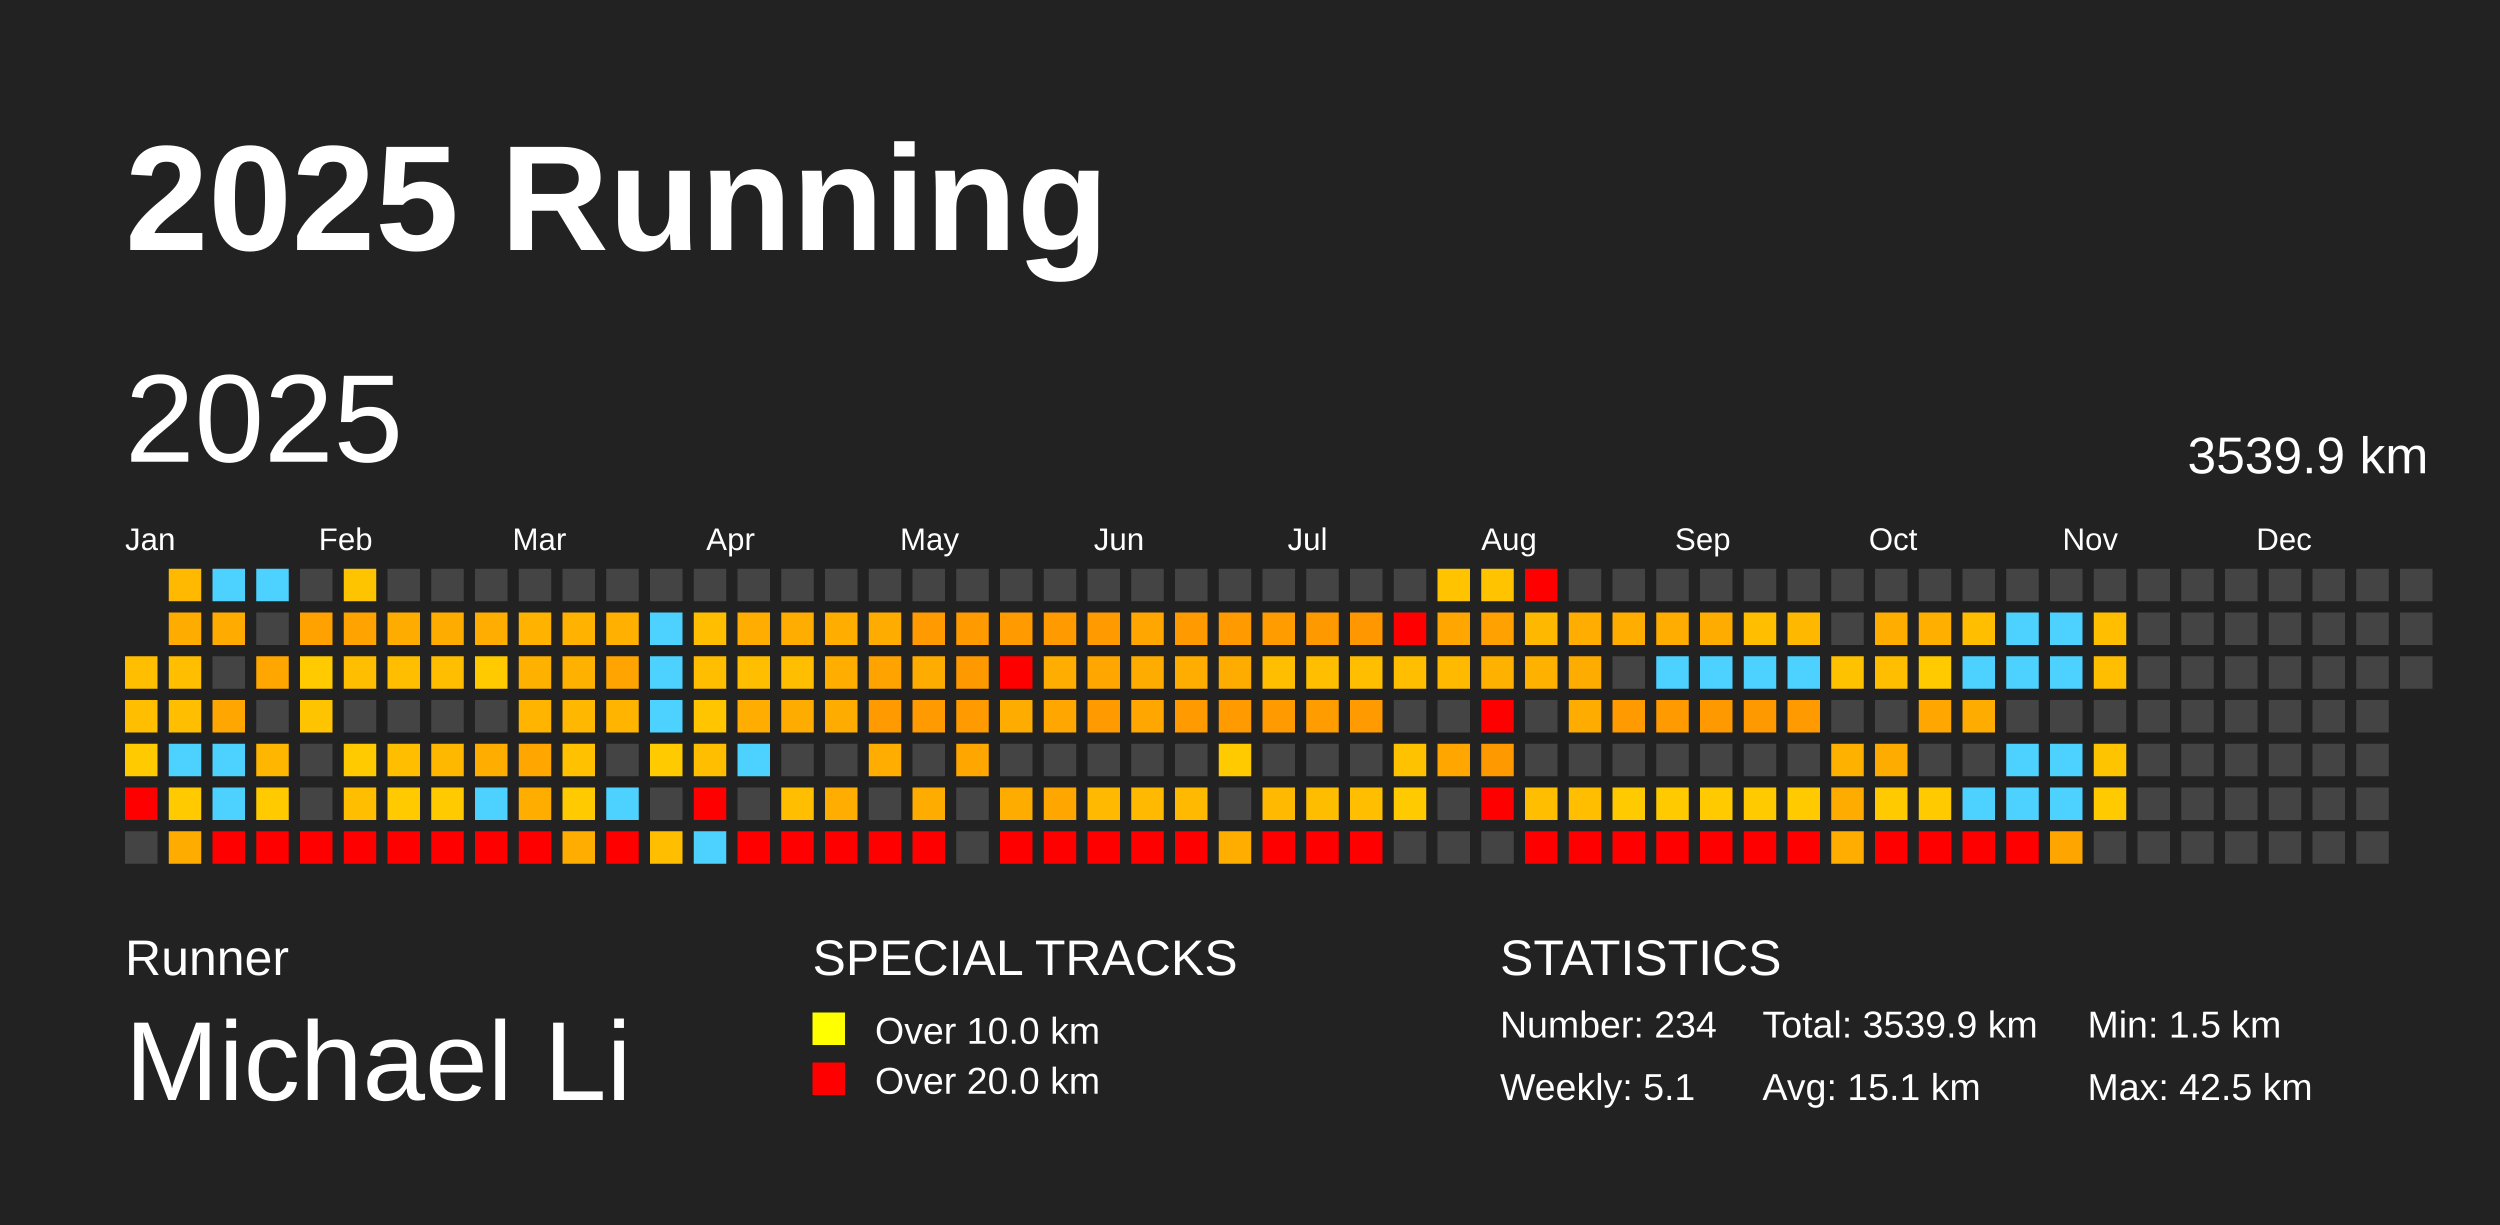
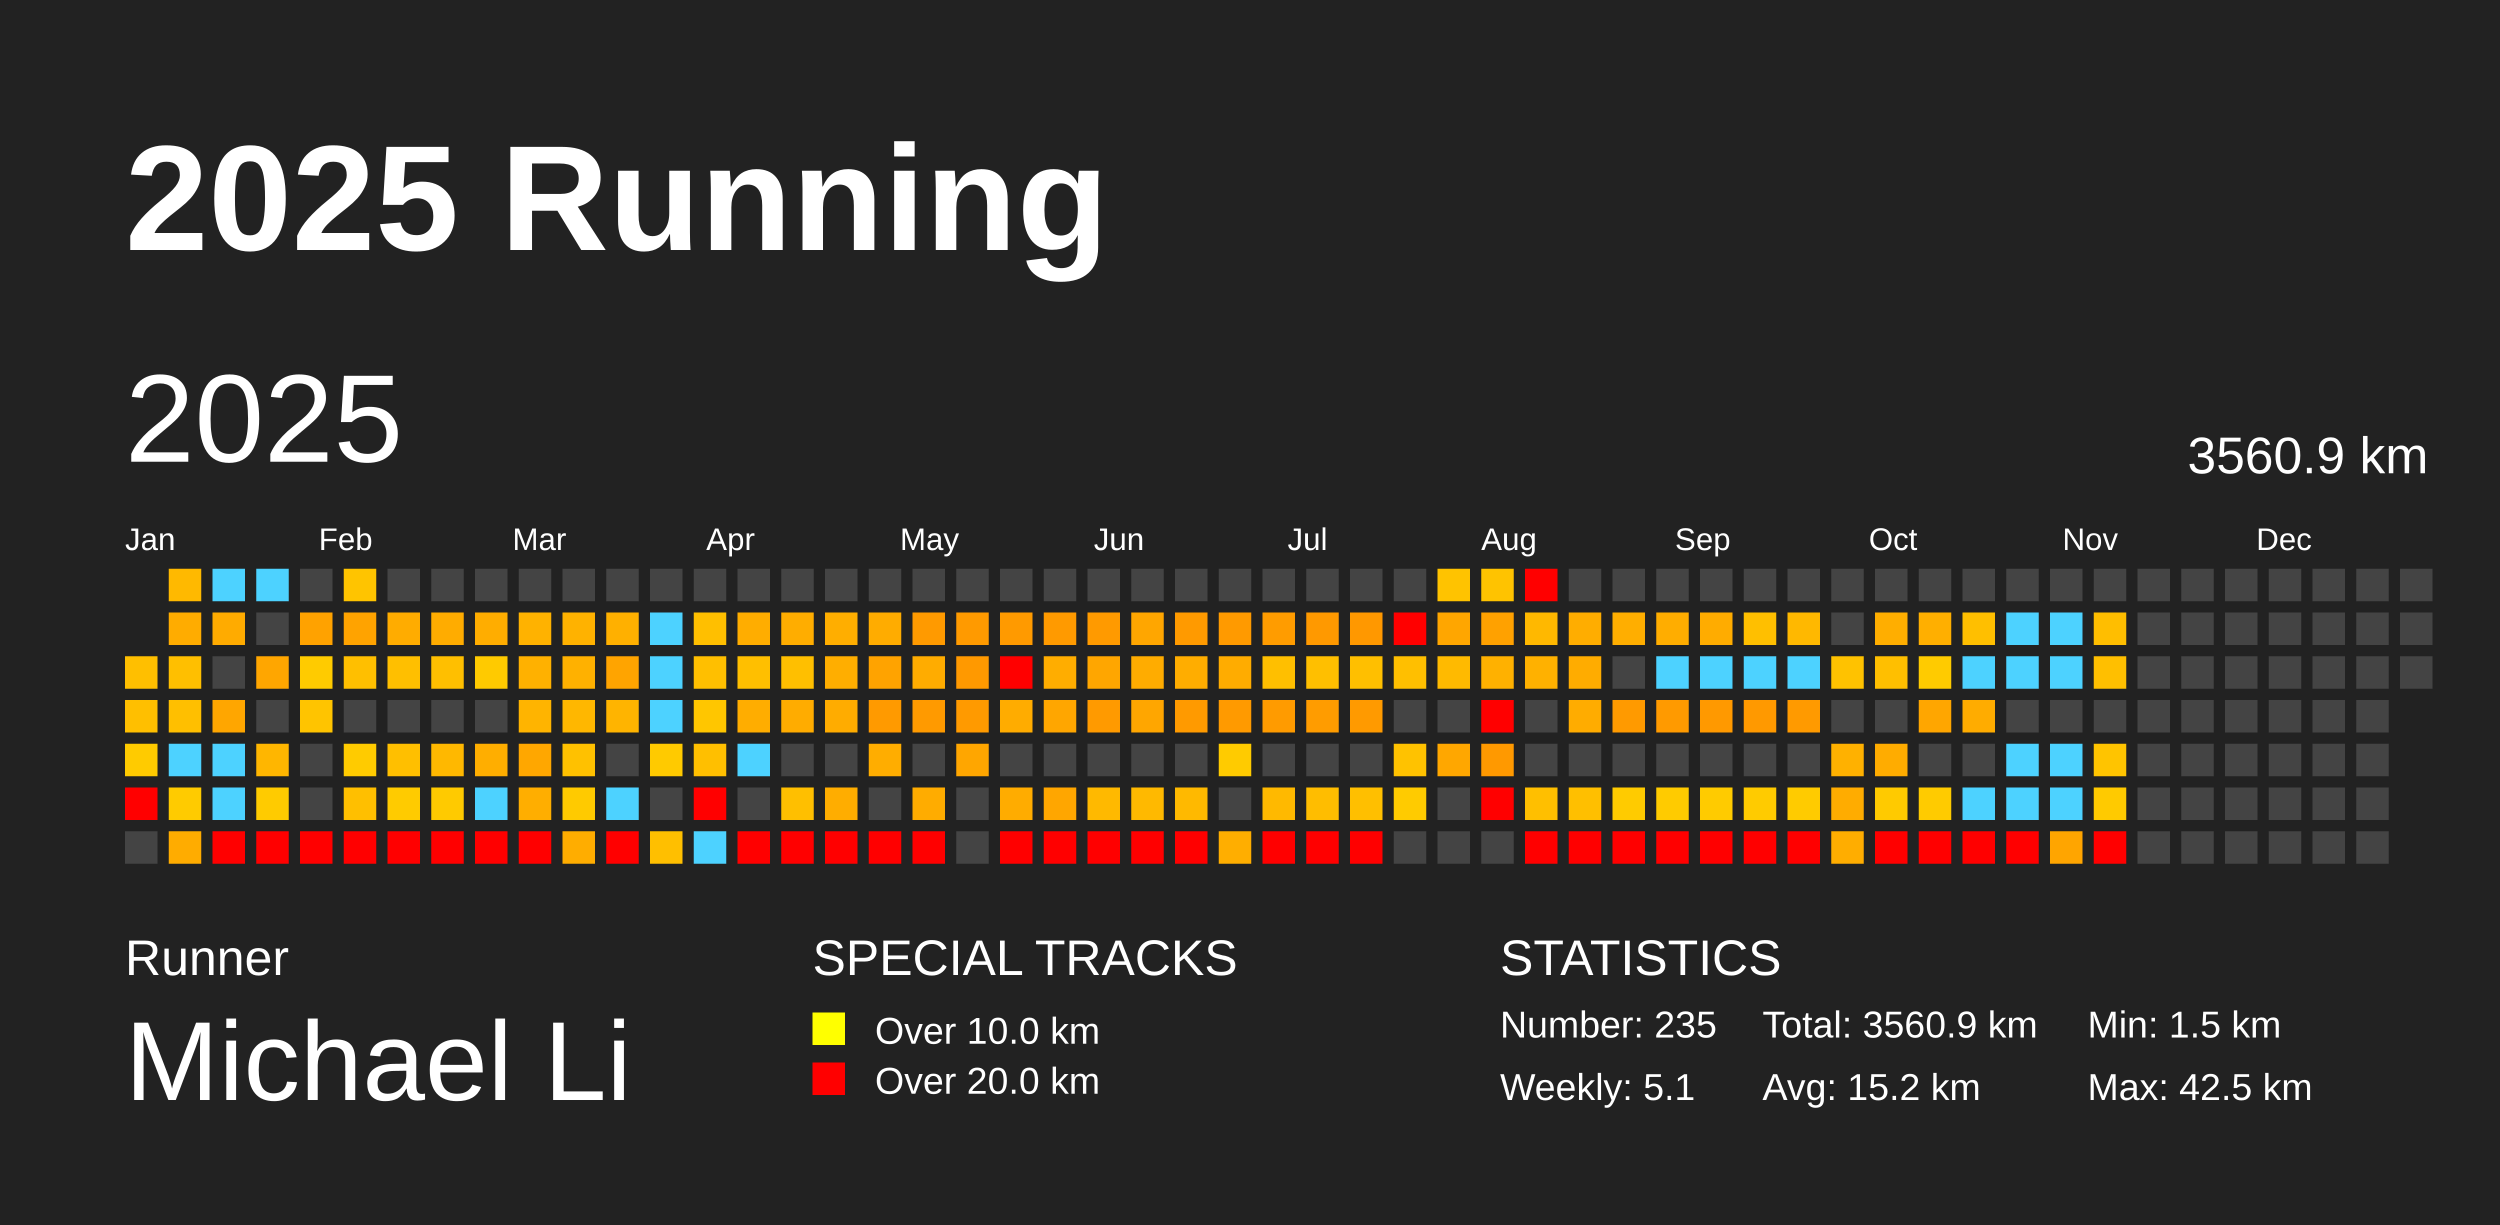
<svg xmlns="http://www.w3.org/2000/svg" baseProfile="full" height="98mm" version="1.1" viewBox="0,0,200,98" width="200mm">
  <defs />
  <rect fill="#222222" height="98" width="200" x="0" y="0" />
  <text fill="#FFFFFF" style="font-size:12px; font-family:Arial; font-weight:bold;" x="10" y="20">2025 Running</text>
  <text fill="#FFFFFF" style="font-size:4px; font-family:Arial" x="10" y="78">Runner</text>
  <text fill="#FFFFFF" style="font-size:9px; font-family:Arial" x="10" y="88">Michael Li</text>
  <text fill="#FFFFFF" style="font-size:4px; font-family:Arial" x="65" y="78">SPECIAL TRACKS</text>
  <rect fill="yellow" height="2.6" width="2.6" x="65" y="81" />
  <text fill="#FFFFFF" style="font-size:3px; font-family:Arial" x="70" y="83.5">Over 10.0 km</text>
  <rect fill="red" height="2.6" width="2.6" x="65" y="85" />
  <text fill="#FFFFFF" style="font-size:3px; font-family:Arial" x="70" y="87.5">Over 20.0 km</text>
  <text fill="#FFFFFF" style="font-size:4px; font-family:Arial" x="120" y="78">STATISTICS</text>
-   <text fill="#FFFFFF" style="font-size:3px; font-family:Arial" x="120" y="83">Number: 234</text>
+   <text fill="#FFFFFF" style="font-size:3px; font-family:Arial" x="120" y="83">Number: 235</text>
  <text fill="#FFFFFF" style="font-size:3px; font-family:Arial" x="120" y="88">Weekly: 5.1</text>
-   <text fill="#FFFFFF" style="font-size:3px; font-family:Arial" x="141" y="83">Total: 3539.9 km</text>
-   <text fill="#FFFFFF" style="font-size:3px; font-family:Arial" x="141" y="88">Avg: 15.1 km</text>
+   <text fill="#FFFFFF" style="font-size:3px; font-family:Arial" x="141" y="83">Total: 3560.9 km</text>
+   <text fill="#FFFFFF" style="font-size:3px; font-family:Arial" x="141" y="88">Avg: 15.2 km</text>
  <text fill="#FFFFFF" style="font-size:3px; font-family:Arial" x="167" y="83">Min: 1.5 km</text>
  <text fill="#FFFFFF" style="font-size:3px; font-family:Arial" x="167" y="88">Max: 42.5 km</text>
  <text dominant-baseline="hanging" fill="#FFFFFF" style="font-size:10.0px; font-family:Arial;" x="10" y="30">2025</text>
-   <text dominant-baseline="hanging" fill="#FFFFFF" style="font-size:4.125px; font-family:Arial;" x="175" y="35">3539.9 km</text>
+   <text dominant-baseline="hanging" fill="#FFFFFF" style="font-size:4.125px; font-family:Arial;" x="175" y="35">3560.9 km</text>
  <text fill="#FFFFFF" style="font-size:2.5px; font-family:Arial" x="10.0" y="44">Jan</text>
  <text fill="#FFFFFF" style="font-size:2.5px; font-family:Arial" x="25.5" y="44">Feb</text>
  <text fill="#FFFFFF" style="font-size:2.5px; font-family:Arial" x="41.0" y="44">Mar</text>
  <text fill="#FFFFFF" style="font-size:2.5px; font-family:Arial" x="56.5" y="44">Apr</text>
  <text fill="#FFFFFF" style="font-size:2.5px; font-family:Arial" x="72.0" y="44">May</text>
  <text fill="#FFFFFF" style="font-size:2.5px; font-family:Arial" x="87.5" y="44">Jun</text>
  <text fill="#FFFFFF" style="font-size:2.5px; font-family:Arial" x="103.0" y="44">Jul</text>
  <text fill="#FFFFFF" style="font-size:2.5px; font-family:Arial" x="118.5" y="44">Aug</text>
  <text fill="#FFFFFF" style="font-size:2.5px; font-family:Arial" x="134.0" y="44">Sep</text>
  <text fill="#FFFFFF" style="font-size:2.5px; font-family:Arial" x="149.5" y="44">Oct</text>
  <text fill="#FFFFFF" style="font-size:2.5px; font-family:Arial" x="165.0" y="44">Nov</text>
  <text fill="#FFFFFF" style="font-size:2.5px; font-family:Arial" x="180.5" y="44">Dec</text>
  <rect fill="#ffbf00" height="2.6" width="2.6" x="10.0" y="52.5" />
  <rect fill="#ffbf00" height="2.6" width="2.6" x="10.0" y="56.0" />
  <rect fill="#ffcb00" height="2.6" width="2.6" x="10.0" y="59.5" />
  <rect fill="red" height="2.6" width="2.6" x="10.0" y="63.0" />
  <rect fill="#444444" height="2.6" width="2.6" x="10.0" y="66.5" />
  <rect fill="#ffb900" height="2.6" width="2.6" x="13.5" y="45.5" />
  <rect fill="#ffac00" height="2.6" width="2.6" x="13.5" y="49.0" />
  <rect fill="#ffbf00" height="2.6" width="2.6" x="13.5" y="52.5" />
  <rect fill="#ffbf00" height="2.6" width="2.6" x="13.5" y="56.0" />
  <rect fill="#4dd2ff" height="2.6" width="2.6" x="13.5" y="59.5" />
  <rect fill="#ffcb00" height="2.6" width="2.6" x="13.5" y="63.0" />
  <rect fill="#ffac00" height="2.6" width="2.6" x="13.5" y="66.5" />
  <rect fill="#4dd2ff" height="2.6" width="2.6" x="17.0" y="45.5" />
  <rect fill="#ffab00" height="2.6" width="2.6" x="17.0" y="49.0" />
  <rect fill="#444444" height="2.6" width="2.6" x="17.0" y="52.5" />
  <rect fill="#ffa600" height="2.6" width="2.6" x="17.0" y="56.0" />
  <rect fill="#4dd2ff" height="2.6" width="2.6" x="17.0" y="59.5" />
  <rect fill="#4dd2ff" height="2.6" width="2.6" x="17.0" y="63.0" />
  <rect fill="red" height="2.6" width="2.6" x="17.0" y="66.5" />
  <rect fill="#4dd2ff" height="2.6" width="2.6" x="20.5" y="45.5" />
  <rect fill="#444444" height="2.6" width="2.6" x="20.5" y="49.0" />
  <rect fill="#ffa600" height="2.6" width="2.6" x="20.5" y="52.5" />
  <rect fill="#444444" height="2.6" width="2.6" x="20.5" y="56.0" />
  <rect fill="#ffb600" height="2.6" width="2.6" x="20.5" y="59.5" />
  <rect fill="#ffcb00" height="2.6" width="2.6" x="20.5" y="63.0" />
  <rect fill="red" height="2.6" width="2.6" x="20.5" y="66.5" />
  <rect fill="#444444" height="2.6" width="2.6" x="24.0" y="45.5" />
  <rect fill="#ffa200" height="2.6" width="2.6" x="24.0" y="49.0" />
  <rect fill="#ffcb00" height="2.6" width="2.6" x="24.0" y="52.5" />
  <rect fill="#ffc400" height="2.6" width="2.6" x="24.0" y="56.0" />
  <rect fill="#444444" height="2.6" width="2.6" x="24.0" y="59.5" />
  <rect fill="#444444" height="2.6" width="2.6" x="24.0" y="63.0" />
  <rect fill="red" height="2.6" width="2.6" x="24.0" y="66.5" />
  <rect fill="#ffc400" height="2.6" width="2.6" x="27.5" y="45.5" />
  <rect fill="#ffa300" height="2.6" width="2.6" x="27.5" y="49.0" />
  <rect fill="#ffbf00" height="2.6" width="2.6" x="27.5" y="52.5" />
  <rect fill="#444444" height="2.6" width="2.6" x="27.5" y="56.0" />
  <rect fill="#ffcb00" height="2.6" width="2.6" x="27.5" y="59.5" />
  <rect fill="#ffbf00" height="2.6" width="2.6" x="27.5" y="63.0" />
  <rect fill="red" height="2.6" width="2.6" x="27.5" y="66.5" />
  <rect fill="#444444" height="2.6" width="2.6" x="31.0" y="45.5" />
  <rect fill="#ffac00" height="2.6" width="2.6" x="31.0" y="49.0" />
  <rect fill="#ffbf00" height="2.6" width="2.6" x="31.0" y="52.5" />
  <rect fill="#444444" height="2.6" width="2.6" x="31.0" y="56.0" />
  <rect fill="#ffbf00" height="2.6" width="2.6" x="31.0" y="59.5" />
  <rect fill="#ffcb00" height="2.6" width="2.6" x="31.0" y="63.0" />
  <rect fill="red" height="2.6" width="2.6" x="31.0" y="66.5" />
  <rect fill="#444444" height="2.6" width="2.6" x="34.5" y="45.5" />
  <rect fill="#ffac00" height="2.6" width="2.6" x="34.5" y="49.0" />
  <rect fill="#ffbf00" height="2.6" width="2.6" x="34.5" y="52.5" />
  <rect fill="#444444" height="2.6" width="2.6" x="34.5" y="56.0" />
  <rect fill="#ffb800" height="2.6" width="2.6" x="34.5" y="59.5" />
  <rect fill="#ffca00" height="2.6" width="2.6" x="34.5" y="63.0" />
  <rect fill="red" height="2.6" width="2.6" x="34.5" y="66.5" />
  <rect fill="#444444" height="2.6" width="2.6" x="38.0" y="45.5" />
  <rect fill="#ffad00" height="2.6" width="2.6" x="38.0" y="49.0" />
  <rect fill="#ffca00" height="2.6" width="2.6" x="38.0" y="52.5" />
  <rect fill="#444444" height="2.6" width="2.6" x="38.0" y="56.0" />
  <rect fill="#ffae00" height="2.6" width="2.6" x="38.0" y="59.5" />
  <rect fill="#4dd2ff" height="2.6" width="2.6" x="38.0" y="63.0" />
  <rect fill="red" height="2.6" width="2.6" x="38.0" y="66.5" />
  <rect fill="#444444" height="2.6" width="2.6" x="41.5" y="45.5" />
  <rect fill="#ffb200" height="2.6" width="2.6" x="41.5" y="49.0" />
  <rect fill="#ffb100" height="2.6" width="2.6" x="41.5" y="52.5" />
  <rect fill="#ffb400" height="2.6" width="2.6" x="41.5" y="56.0" />
  <rect fill="#ffa700" height="2.6" width="2.6" x="41.5" y="59.5" />
  <rect fill="#ffae00" height="2.6" width="2.6" x="41.5" y="63.0" />
  <rect fill="red" height="2.6" width="2.6" x="41.5" y="66.5" />
  <rect fill="#444444" height="2.6" width="2.6" x="45.0" y="45.5" />
  <rect fill="#ffb200" height="2.6" width="2.6" x="45.0" y="49.0" />
  <rect fill="#ffb100" height="2.6" width="2.6" x="45.0" y="52.5" />
  <rect fill="#ffb700" height="2.6" width="2.6" x="45.0" y="56.0" />
  <rect fill="#ffc100" height="2.6" width="2.6" x="45.0" y="59.5" />
  <rect fill="#ffca00" height="2.6" width="2.6" x="45.0" y="63.0" />
  <rect fill="#ffad00" height="2.6" width="2.6" x="45.0" y="66.5" />
  <rect fill="#444444" height="2.6" width="2.6" x="48.5" y="45.5" />
  <rect fill="#ffb000" height="2.6" width="2.6" x="48.5" y="49.0" />
  <rect fill="#ffa400" height="2.6" width="2.6" x="48.5" y="52.5" />
  <rect fill="#ffb400" height="2.6" width="2.6" x="48.5" y="56.0" />
  <rect fill="#444444" height="2.6" width="2.6" x="48.5" y="59.5" />
  <rect fill="#4dd2ff" height="2.6" width="2.6" x="48.5" y="63.0" />
  <rect fill="red" height="2.6" width="2.6" x="48.5" y="66.5" />
  <rect fill="#444444" height="2.6" width="2.6" x="52.0" y="45.5" />
  <rect fill="#4dd2ff" height="2.6" width="2.6" x="52.0" y="49.0" />
  <rect fill="#4dd2ff" height="2.6" width="2.6" x="52.0" y="52.5" />
  <rect fill="#4dd2ff" height="2.6" width="2.6" x="52.0" y="56.0" />
  <rect fill="#ffca00" height="2.6" width="2.6" x="52.0" y="59.5" />
  <rect fill="#444444" height="2.6" width="2.6" x="52.0" y="63.0" />
  <rect fill="#ffbf00" height="2.6" width="2.6" x="52.0" y="66.5" />
  <rect fill="#444444" height="2.6" width="2.6" x="55.5" y="45.5" />
  <rect fill="#ffbf00" height="2.6" width="2.6" x="55.5" y="49.0" />
  <rect fill="#ffbf00" height="2.6" width="2.6" x="55.5" y="52.5" />
  <rect fill="#ffc600" height="2.6" width="2.6" x="55.5" y="56.0" />
  <rect fill="#ffbf00" height="2.6" width="2.6" x="55.5" y="59.5" />
  <rect fill="red" height="2.6" width="2.6" x="55.5" y="63.0" />
  <rect fill="#4dd2ff" height="2.6" width="2.6" x="55.5" y="66.5" />
  <rect fill="#444444" height="2.6" width="2.6" x="59.0" y="45.5" />
  <rect fill="#ffad00" height="2.6" width="2.6" x="59.0" y="49.0" />
  <rect fill="#ffbf00" height="2.6" width="2.6" x="59.0" y="52.5" />
  <rect fill="#ffad00" height="2.6" width="2.6" x="59.0" y="56.0" />
  <rect fill="#4dd2ff" height="2.6" width="2.6" x="59.0" y="59.5" />
  <rect fill="#444444" height="2.6" width="2.6" x="59.0" y="63.0" />
  <rect fill="red" height="2.6" width="2.6" x="59.0" y="66.5" />
  <rect fill="#444444" height="2.6" width="2.6" x="62.5" y="45.5" />
  <rect fill="#ffad00" height="2.6" width="2.6" x="62.5" y="49.0" />
  <rect fill="#ffbf00" height="2.6" width="2.6" x="62.5" y="52.5" />
  <rect fill="#ffac00" height="2.6" width="2.6" x="62.5" y="56.0" />
  <rect fill="#444444" height="2.6" width="2.6" x="62.5" y="59.5" />
  <rect fill="#ffbf00" height="2.6" width="2.6" x="62.5" y="63.0" />
  <rect fill="red" height="2.6" width="2.6" x="62.5" y="66.5" />
  <rect fill="#444444" height="2.6" width="2.6" x="66.0" y="45.5" />
  <rect fill="#ffae00" height="2.6" width="2.6" x="66.0" y="49.0" />
  <rect fill="#ffae00" height="2.6" width="2.6" x="66.0" y="52.5" />
  <rect fill="#ffac00" height="2.6" width="2.6" x="66.0" y="56.0" />
  <rect fill="#444444" height="2.6" width="2.6" x="66.0" y="59.5" />
  <rect fill="#ffad00" height="2.6" width="2.6" x="66.0" y="63.0" />
  <rect fill="red" height="2.6" width="2.6" x="66.0" y="66.5" />
  <rect fill="#444444" height="2.6" width="2.6" x="69.5" y="45.5" />
  <rect fill="#ffac00" height="2.6" width="2.6" x="69.5" y="49.0" />
  <rect fill="#ffa300" height="2.6" width="2.6" x="69.5" y="52.5" />
  <rect fill="#ff9a00" height="2.6" width="2.6" x="69.5" y="56.0" />
  <rect fill="#ffad00" height="2.6" width="2.6" x="69.5" y="59.5" />
  <rect fill="#444444" height="2.6" width="2.6" x="69.5" y="63.0" />
  <rect fill="red" height="2.6" width="2.6" x="69.5" y="66.5" />
  <rect fill="#444444" height="2.6" width="2.6" x="73.0" y="45.5" />
  <rect fill="#ff9a00" height="2.6" width="2.6" x="73.0" y="49.0" />
  <rect fill="#ffac00" height="2.6" width="2.6" x="73.0" y="52.5" />
  <rect fill="#ff9a00" height="2.6" width="2.6" x="73.0" y="56.0" />
  <rect fill="#444444" height="2.6" width="2.6" x="73.0" y="59.5" />
  <rect fill="#ffac00" height="2.6" width="2.6" x="73.0" y="63.0" />
  <rect fill="red" height="2.6" width="2.6" x="73.0" y="66.5" />
  <rect fill="#444444" height="2.6" width="2.6" x="76.5" y="45.5" />
  <rect fill="#ff9a00" height="2.6" width="2.6" x="76.5" y="49.0" />
  <rect fill="#ff9900" height="2.6" width="2.6" x="76.5" y="52.5" />
  <rect fill="#ff9a00" height="2.6" width="2.6" x="76.5" y="56.0" />
  <rect fill="#ffa600" height="2.6" width="2.6" x="76.5" y="59.5" />
  <rect fill="#444444" height="2.6" width="2.6" x="76.5" y="63.0" />
  <rect fill="#444444" height="2.6" width="2.6" x="76.5" y="66.5" />
  <rect fill="#444444" height="2.6" width="2.6" x="80.0" y="45.5" />
  <rect fill="#ff9a00" height="2.6" width="2.6" x="80.0" y="49.0" />
  <rect fill="red" height="2.6" width="2.6" x="80.0" y="52.5" />
  <rect fill="#ffac00" height="2.6" width="2.6" x="80.0" y="56.0" />
  <rect fill="#444444" height="2.6" width="2.6" x="80.0" y="59.5" />
  <rect fill="#ffac00" height="2.6" width="2.6" x="80.0" y="63.0" />
  <rect fill="red" height="2.6" width="2.6" x="80.0" y="66.5" />
  <rect fill="#444444" height="2.6" width="2.6" x="83.5" y="45.5" />
  <rect fill="#ff9a00" height="2.6" width="2.6" x="83.5" y="49.0" />
  <rect fill="#ffad00" height="2.6" width="2.6" x="83.5" y="52.5" />
  <rect fill="#ffa600" height="2.6" width="2.6" x="83.5" y="56.0" />
  <rect fill="#444444" height="2.6" width="2.6" x="83.5" y="59.5" />
  <rect fill="#ffa600" height="2.6" width="2.6" x="83.5" y="63.0" />
  <rect fill="red" height="2.6" width="2.6" x="83.5" y="66.5" />
  <rect fill="#444444" height="2.6" width="2.6" x="87.0" y="45.5" />
  <rect fill="#ff9a00" height="2.6" width="2.6" x="87.0" y="49.0" />
  <rect fill="#ffa600" height="2.6" width="2.6" x="87.0" y="52.5" />
  <rect fill="#ff9a00" height="2.6" width="2.6" x="87.0" y="56.0" />
  <rect fill="#444444" height="2.6" width="2.6" x="87.0" y="59.5" />
  <rect fill="#ffb900" height="2.6" width="2.6" x="87.0" y="63.0" />
  <rect fill="red" height="2.6" width="2.6" x="87.0" y="66.5" />
  <rect fill="#444444" height="2.6" width="2.6" x="90.5" y="45.5" />
  <rect fill="#ffa600" height="2.6" width="2.6" x="90.5" y="49.0" />
  <rect fill="#ffac00" height="2.6" width="2.6" x="90.5" y="52.5" />
  <rect fill="#ffa600" height="2.6" width="2.6" x="90.5" y="56.0" />
  <rect fill="#444444" height="2.6" width="2.6" x="90.5" y="59.5" />
  <rect fill="#ffb900" height="2.6" width="2.6" x="90.5" y="63.0" />
  <rect fill="red" height="2.6" width="2.6" x="90.5" y="66.5" />
  <rect fill="#444444" height="2.6" width="2.6" x="94.0" y="45.5" />
  <rect fill="#ff9a00" height="2.6" width="2.6" x="94.0" y="49.0" />
  <rect fill="#ffad00" height="2.6" width="2.6" x="94.0" y="52.5" />
  <rect fill="#ff9a00" height="2.6" width="2.6" x="94.0" y="56.0" />
  <rect fill="#444444" height="2.6" width="2.6" x="94.0" y="59.5" />
  <rect fill="#ffb900" height="2.6" width="2.6" x="94.0" y="63.0" />
  <rect fill="red" height="2.6" width="2.6" x="94.0" y="66.5" />
  <rect fill="#444444" height="2.6" width="2.6" x="97.5" y="45.5" />
  <rect fill="#ff9a00" height="2.6" width="2.6" x="97.5" y="49.0" />
  <rect fill="#ffac00" height="2.6" width="2.6" x="97.5" y="52.5" />
  <rect fill="#ff9a00" height="2.6" width="2.6" x="97.5" y="56.0" />
  <rect fill="#ffcb00" height="2.6" width="2.6" x="97.5" y="59.5" />
  <rect fill="#444444" height="2.6" width="2.6" x="97.5" y="63.0" />
  <rect fill="#ffae00" height="2.6" width="2.6" x="97.5" y="66.5" />
  <rect fill="#444444" height="2.6" width="2.6" x="101.0" y="45.5" />
  <rect fill="#ff9c00" height="2.6" width="2.6" x="101.0" y="49.0" />
  <rect fill="#ffbf00" height="2.6" width="2.6" x="101.0" y="52.5" />
  <rect fill="#ff9b00" height="2.6" width="2.6" x="101.0" y="56.0" />
  <rect fill="#444444" height="2.6" width="2.6" x="101.0" y="59.5" />
  <rect fill="#ffb900" height="2.6" width="2.6" x="101.0" y="63.0" />
  <rect fill="red" height="2.6" width="2.6" x="101.0" y="66.5" />
  <rect fill="#444444" height="2.6" width="2.6" x="104.5" y="45.5" />
  <rect fill="#ff9900" height="2.6" width="2.6" x="104.5" y="49.0" />
  <rect fill="#ffbf00" height="2.6" width="2.6" x="104.5" y="52.5" />
  <rect fill="#ff9c00" height="2.6" width="2.6" x="104.5" y="56.0" />
  <rect fill="#444444" height="2.6" width="2.6" x="104.5" y="59.5" />
  <rect fill="#ffbd00" height="2.6" width="2.6" x="104.5" y="63.0" />
  <rect fill="red" height="2.6" width="2.6" x="104.5" y="66.5" />
  <rect fill="#444444" height="2.6" width="2.6" x="108.0" y="45.5" />
  <rect fill="#ff9800" height="2.6" width="2.6" x="108.0" y="49.0" />
  <rect fill="#ffbf00" height="2.6" width="2.6" x="108.0" y="52.5" />
  <rect fill="#ff9a00" height="2.6" width="2.6" x="108.0" y="56.0" />
  <rect fill="#444444" height="2.6" width="2.6" x="108.0" y="59.5" />
  <rect fill="#ffbf00" height="2.6" width="2.6" x="108.0" y="63.0" />
  <rect fill="red" height="2.6" width="2.6" x="108.0" y="66.5" />
  <rect fill="#444444" height="2.6" width="2.6" x="111.5" y="45.5" />
  <rect fill="red" height="2.6" width="2.6" x="111.5" y="49.0" />
  <rect fill="#ffbf00" height="2.6" width="2.6" x="111.5" y="52.5" />
  <rect fill="#444444" height="2.6" width="2.6" x="111.5" y="56.0" />
  <rect fill="#ffc200" height="2.6" width="2.6" x="111.5" y="59.5" />
  <rect fill="#ffcb00" height="2.6" width="2.6" x="111.5" y="63.0" />
  <rect fill="#444444" height="2.6" width="2.6" x="111.5" y="66.5" />
  <rect fill="#ffc300" height="2.6" width="2.6" x="115.0" y="45.5" />
  <rect fill="#ffa600" height="2.6" width="2.6" x="115.0" y="49.0" />
  <rect fill="#ffba00" height="2.6" width="2.6" x="115.0" y="52.5" />
  <rect fill="#444444" height="2.6" width="2.6" x="115.0" y="56.0" />
  <rect fill="#ffa700" height="2.6" width="2.6" x="115.0" y="59.5" />
  <rect fill="#444444" height="2.6" width="2.6" x="115.0" y="63.0" />
  <rect fill="#444444" height="2.6" width="2.6" x="115.0" y="66.5" />
  <rect fill="#ffc300" height="2.6" width="2.6" x="118.5" y="45.5" />
  <rect fill="#ffa100" height="2.6" width="2.6" x="118.5" y="49.0" />
  <rect fill="#ffb100" height="2.6" width="2.6" x="118.5" y="52.5" />
  <rect fill="red" height="2.6" width="2.6" x="118.5" y="56.0" />
  <rect fill="#ff9900" height="2.6" width="2.6" x="118.5" y="59.5" />
  <rect fill="red" height="2.6" width="2.6" x="118.5" y="63.0" />
  <rect fill="#444444" height="2.6" width="2.6" x="118.5" y="66.5" />
  <rect fill="red" height="2.6" width="2.6" x="122.0" y="45.5" />
  <rect fill="#ffb800" height="2.6" width="2.6" x="122.0" y="49.0" />
  <rect fill="#ffb100" height="2.6" width="2.6" x="122.0" y="52.5" />
  <rect fill="#444444" height="2.6" width="2.6" x="122.0" y="56.0" />
  <rect fill="#444444" height="2.6" width="2.6" x="122.0" y="59.5" />
  <rect fill="#ffbf00" height="2.6" width="2.6" x="122.0" y="63.0" />
  <rect fill="red" height="2.6" width="2.6" x="122.0" y="66.5" />
  <rect fill="#444444" height="2.6" width="2.6" x="125.5" y="45.5" />
  <rect fill="#ffad00" height="2.6" width="2.6" x="125.5" y="49.0" />
  <rect fill="#ffac00" height="2.6" width="2.6" x="125.5" y="52.5" />
  <rect fill="#ffac00" height="2.6" width="2.6" x="125.5" y="56.0" />
  <rect fill="#444444" height="2.6" width="2.6" x="125.5" y="59.5" />
  <rect fill="#ffbf00" height="2.6" width="2.6" x="125.5" y="63.0" />
  <rect fill="red" height="2.6" width="2.6" x="125.5" y="66.5" />
  <rect fill="#444444" height="2.6" width="2.6" x="129.0" y="45.5" />
  <rect fill="#ffae00" height="2.6" width="2.6" x="129.0" y="49.0" />
  <rect fill="#444444" height="2.6" width="2.6" x="129.0" y="52.5" />
  <rect fill="#ff9a00" height="2.6" width="2.6" x="129.0" y="56.0" />
  <rect fill="#444444" height="2.6" width="2.6" x="129.0" y="59.5" />
  <rect fill="#ffcb00" height="2.6" width="2.6" x="129.0" y="63.0" />
  <rect fill="red" height="2.6" width="2.6" x="129.0" y="66.5" />
  <rect fill="#444444" height="2.6" width="2.6" x="132.5" y="45.5" />
  <rect fill="#ffad00" height="2.6" width="2.6" x="132.5" y="49.0" />
  <rect fill="#4dd2ff" height="2.6" width="2.6" x="132.5" y="52.5" />
  <rect fill="#ff9a00" height="2.6" width="2.6" x="132.5" y="56.0" />
  <rect fill="#444444" height="2.6" width="2.6" x="132.5" y="59.5" />
  <rect fill="#ffcb00" height="2.6" width="2.6" x="132.5" y="63.0" />
  <rect fill="red" height="2.6" width="2.6" x="132.5" y="66.5" />
  <rect fill="#444444" height="2.6" width="2.6" x="136.0" y="45.5" />
  <rect fill="#ffac00" height="2.6" width="2.6" x="136.0" y="49.0" />
  <rect fill="#4dd2ff" height="2.6" width="2.6" x="136.0" y="52.5" />
  <rect fill="#ff9900" height="2.6" width="2.6" x="136.0" y="56.0" />
  <rect fill="#444444" height="2.6" width="2.6" x="136.0" y="59.5" />
  <rect fill="#ffcb00" height="2.6" width="2.6" x="136.0" y="63.0" />
  <rect fill="red" height="2.6" width="2.6" x="136.0" y="66.5" />
  <rect fill="#444444" height="2.6" width="2.6" x="139.5" y="45.5" />
  <rect fill="#ffbf00" height="2.6" width="2.6" x="139.5" y="49.0" />
  <rect fill="#4dd2ff" height="2.6" width="2.6" x="139.5" y="52.5" />
  <rect fill="#ff9900" height="2.6" width="2.6" x="139.5" y="56.0" />
  <rect fill="#444444" height="2.6" width="2.6" x="139.5" y="59.5" />
  <rect fill="#ffcb00" height="2.6" width="2.6" x="139.5" y="63.0" />
  <rect fill="red" height="2.6" width="2.6" x="139.5" y="66.5" />
  <rect fill="#444444" height="2.6" width="2.6" x="143.0" y="45.5" />
  <rect fill="#ffb800" height="2.6" width="2.6" x="143.0" y="49.0" />
  <rect fill="#4dd2ff" height="2.6" width="2.6" x="143.0" y="52.5" />
  <rect fill="#ff9a00" height="2.6" width="2.6" x="143.0" y="56.0" />
  <rect fill="#444444" height="2.6" width="2.6" x="143.0" y="59.5" />
  <rect fill="#ffcb00" height="2.6" width="2.6" x="143.0" y="63.0" />
  <rect fill="red" height="2.6" width="2.6" x="143.0" y="66.5" />
  <rect fill="#444444" height="2.6" width="2.6" x="146.5" y="45.5" />
  <rect fill="#444444" height="2.6" width="2.6" x="146.5" y="49.0" />
  <rect fill="#ffc200" height="2.6" width="2.6" x="146.5" y="52.5" />
  <rect fill="#444444" height="2.6" width="2.6" x="146.5" y="56.0" />
  <rect fill="#ffb100" height="2.6" width="2.6" x="146.5" y="59.5" />
  <rect fill="#ffac00" height="2.6" width="2.6" x="146.5" y="63.0" />
  <rect fill="#ffad00" height="2.6" width="2.6" x="146.5" y="66.5" />
  <rect fill="#444444" height="2.6" width="2.6" x="150.0" y="45.5" />
  <rect fill="#ffae00" height="2.6" width="2.6" x="150.0" y="49.0" />
  <rect fill="#ffbf00" height="2.6" width="2.6" x="150.0" y="52.5" />
  <rect fill="#444444" height="2.6" width="2.6" x="150.0" y="56.0" />
  <rect fill="#ffac00" height="2.6" width="2.6" x="150.0" y="59.5" />
  <rect fill="#ffca00" height="2.6" width="2.6" x="150.0" y="63.0" />
  <rect fill="red" height="2.6" width="2.6" x="150.0" y="66.5" />
  <rect fill="#444444" height="2.6" width="2.6" x="153.5" y="45.5" />
  <rect fill="#ffaf00" height="2.6" width="2.6" x="153.5" y="49.0" />
  <rect fill="#ffcb00" height="2.6" width="2.6" x="153.5" y="52.5" />
  <rect fill="#ffa600" height="2.6" width="2.6" x="153.5" y="56.0" />
  <rect fill="#444444" height="2.6" width="2.6" x="153.5" y="59.5" />
  <rect fill="#ffcb00" height="2.6" width="2.6" x="153.5" y="63.0" />
  <rect fill="red" height="2.6" width="2.6" x="153.5" y="66.5" />
  <rect fill="#444444" height="2.6" width="2.6" x="157.0" y="45.5" />
  <rect fill="#ffbf00" height="2.6" width="2.6" x="157.0" y="49.0" />
  <rect fill="#4dd2ff" height="2.6" width="2.6" x="157.0" y="52.5" />
  <rect fill="#ffac00" height="2.6" width="2.6" x="157.0" y="56.0" />
  <rect fill="#444444" height="2.6" width="2.6" x="157.0" y="59.5" />
  <rect fill="#4dd2ff" height="2.6" width="2.6" x="157.0" y="63.0" />
  <rect fill="red" height="2.6" width="2.6" x="157.0" y="66.5" />
  <rect fill="#444444" height="2.6" width="2.6" x="160.5" y="45.5" />
  <rect fill="#4dd2ff" height="2.6" width="2.6" x="160.5" y="49.0" />
  <rect fill="#4dd2ff" height="2.6" width="2.6" x="160.5" y="52.5" />
  <rect fill="#444444" height="2.6" width="2.6" x="160.5" y="56.0" />
  <rect fill="#4dd2ff" height="2.6" width="2.6" x="160.5" y="59.5" />
  <rect fill="#4dd2ff" height="2.6" width="2.6" x="160.5" y="63.0" />
  <rect fill="red" height="2.6" width="2.6" x="160.5" y="66.5" />
  <rect fill="#444444" height="2.6" width="2.6" x="164.0" y="45.5" />
  <rect fill="#4dd2ff" height="2.6" width="2.6" x="164.0" y="49.0" />
  <rect fill="#4dd2ff" height="2.6" width="2.6" x="164.0" y="52.5" />
  <rect fill="#444444" height="2.6" width="2.6" x="164.0" y="56.0" />
  <rect fill="#4dd2ff" height="2.6" width="2.6" x="164.0" y="59.5" />
  <rect fill="#4dd2ff" height="2.6" width="2.6" x="164.0" y="63.0" />
  <rect fill="#ffa500" height="2.6" width="2.6" x="164.0" y="66.5" />
  <rect fill="#444444" height="2.6" width="2.6" x="167.5" y="45.5" />
  <rect fill="#ffbe00" height="2.6" width="2.6" x="167.5" y="49.0" />
  <rect fill="#ffbf00" height="2.6" width="2.6" x="167.5" y="52.5" />
  <rect fill="#444444" height="2.6" width="2.6" x="167.5" y="56.0" />
  <rect fill="#ffc400" height="2.6" width="2.6" x="167.5" y="59.5" />
  <rect fill="#ffca00" height="2.6" width="2.6" x="167.5" y="63.0" />
-   <rect fill="#444444" height="2.6" width="2.6" x="167.5" y="66.5" />
+   <rect fill="red" height="2.6" width="2.6" x="167.5" y="66.5" />
  <rect fill="#444444" height="2.6" width="2.6" x="171.0" y="45.5" />
  <rect fill="#444444" height="2.6" width="2.6" x="171.0" y="49.0" />
  <rect fill="#444444" height="2.6" width="2.6" x="171.0" y="52.5" />
  <rect fill="#444444" height="2.6" width="2.6" x="171.0" y="56.0" />
  <rect fill="#444444" height="2.6" width="2.6" x="171.0" y="59.5" />
  <rect fill="#444444" height="2.6" width="2.6" x="171.0" y="63.0" />
  <rect fill="#444444" height="2.6" width="2.6" x="171.0" y="66.5" />
  <rect fill="#444444" height="2.6" width="2.6" x="174.5" y="45.5" />
  <rect fill="#444444" height="2.6" width="2.6" x="174.5" y="49.0" />
  <rect fill="#444444" height="2.6" width="2.6" x="174.5" y="52.5" />
  <rect fill="#444444" height="2.6" width="2.6" x="174.5" y="56.0" />
  <rect fill="#444444" height="2.6" width="2.6" x="174.5" y="59.5" />
  <rect fill="#444444" height="2.6" width="2.6" x="174.5" y="63.0" />
  <rect fill="#444444" height="2.6" width="2.6" x="174.5" y="66.5" />
  <rect fill="#444444" height="2.6" width="2.6" x="178.0" y="45.5" />
  <rect fill="#444444" height="2.6" width="2.6" x="178.0" y="49.0" />
  <rect fill="#444444" height="2.6" width="2.6" x="178.0" y="52.5" />
  <rect fill="#444444" height="2.6" width="2.6" x="178.0" y="56.0" />
  <rect fill="#444444" height="2.6" width="2.6" x="178.0" y="59.5" />
  <rect fill="#444444" height="2.6" width="2.6" x="178.0" y="63.0" />
  <rect fill="#444444" height="2.6" width="2.6" x="178.0" y="66.5" />
  <rect fill="#444444" height="2.6" width="2.6" x="181.5" y="45.5" />
  <rect fill="#444444" height="2.6" width="2.6" x="181.5" y="49.0" />
  <rect fill="#444444" height="2.6" width="2.6" x="181.5" y="52.5" />
  <rect fill="#444444" height="2.6" width="2.6" x="181.5" y="56.0" />
  <rect fill="#444444" height="2.6" width="2.6" x="181.5" y="59.5" />
  <rect fill="#444444" height="2.6" width="2.6" x="181.5" y="63.0" />
  <rect fill="#444444" height="2.6" width="2.6" x="181.5" y="66.5" />
  <rect fill="#444444" height="2.6" width="2.6" x="185.0" y="45.5" />
  <rect fill="#444444" height="2.6" width="2.6" x="185.0" y="49.0" />
  <rect fill="#444444" height="2.6" width="2.6" x="185.0" y="52.5" />
  <rect fill="#444444" height="2.6" width="2.6" x="185.0" y="56.0" />
  <rect fill="#444444" height="2.6" width="2.6" x="185.0" y="59.5" />
  <rect fill="#444444" height="2.6" width="2.6" x="185.0" y="63.0" />
  <rect fill="#444444" height="2.6" width="2.6" x="185.0" y="66.5" />
  <rect fill="#444444" height="2.6" width="2.6" x="188.5" y="45.5" />
  <rect fill="#444444" height="2.6" width="2.6" x="188.5" y="49.0" />
  <rect fill="#444444" height="2.6" width="2.6" x="188.5" y="52.5" />
  <rect fill="#444444" height="2.6" width="2.6" x="188.5" y="56.0" />
  <rect fill="#444444" height="2.6" width="2.6" x="188.5" y="59.5" />
  <rect fill="#444444" height="2.6" width="2.6" x="188.5" y="63.0" />
  <rect fill="#444444" height="2.6" width="2.6" x="188.5" y="66.5" />
  <rect fill="#444444" height="2.6" width="2.6" x="192.0" y="45.5" />
  <rect fill="#444444" height="2.6" width="2.6" x="192.0" y="49.0" />
  <rect fill="#444444" height="2.6" width="2.6" x="192.0" y="52.5" />
</svg>
